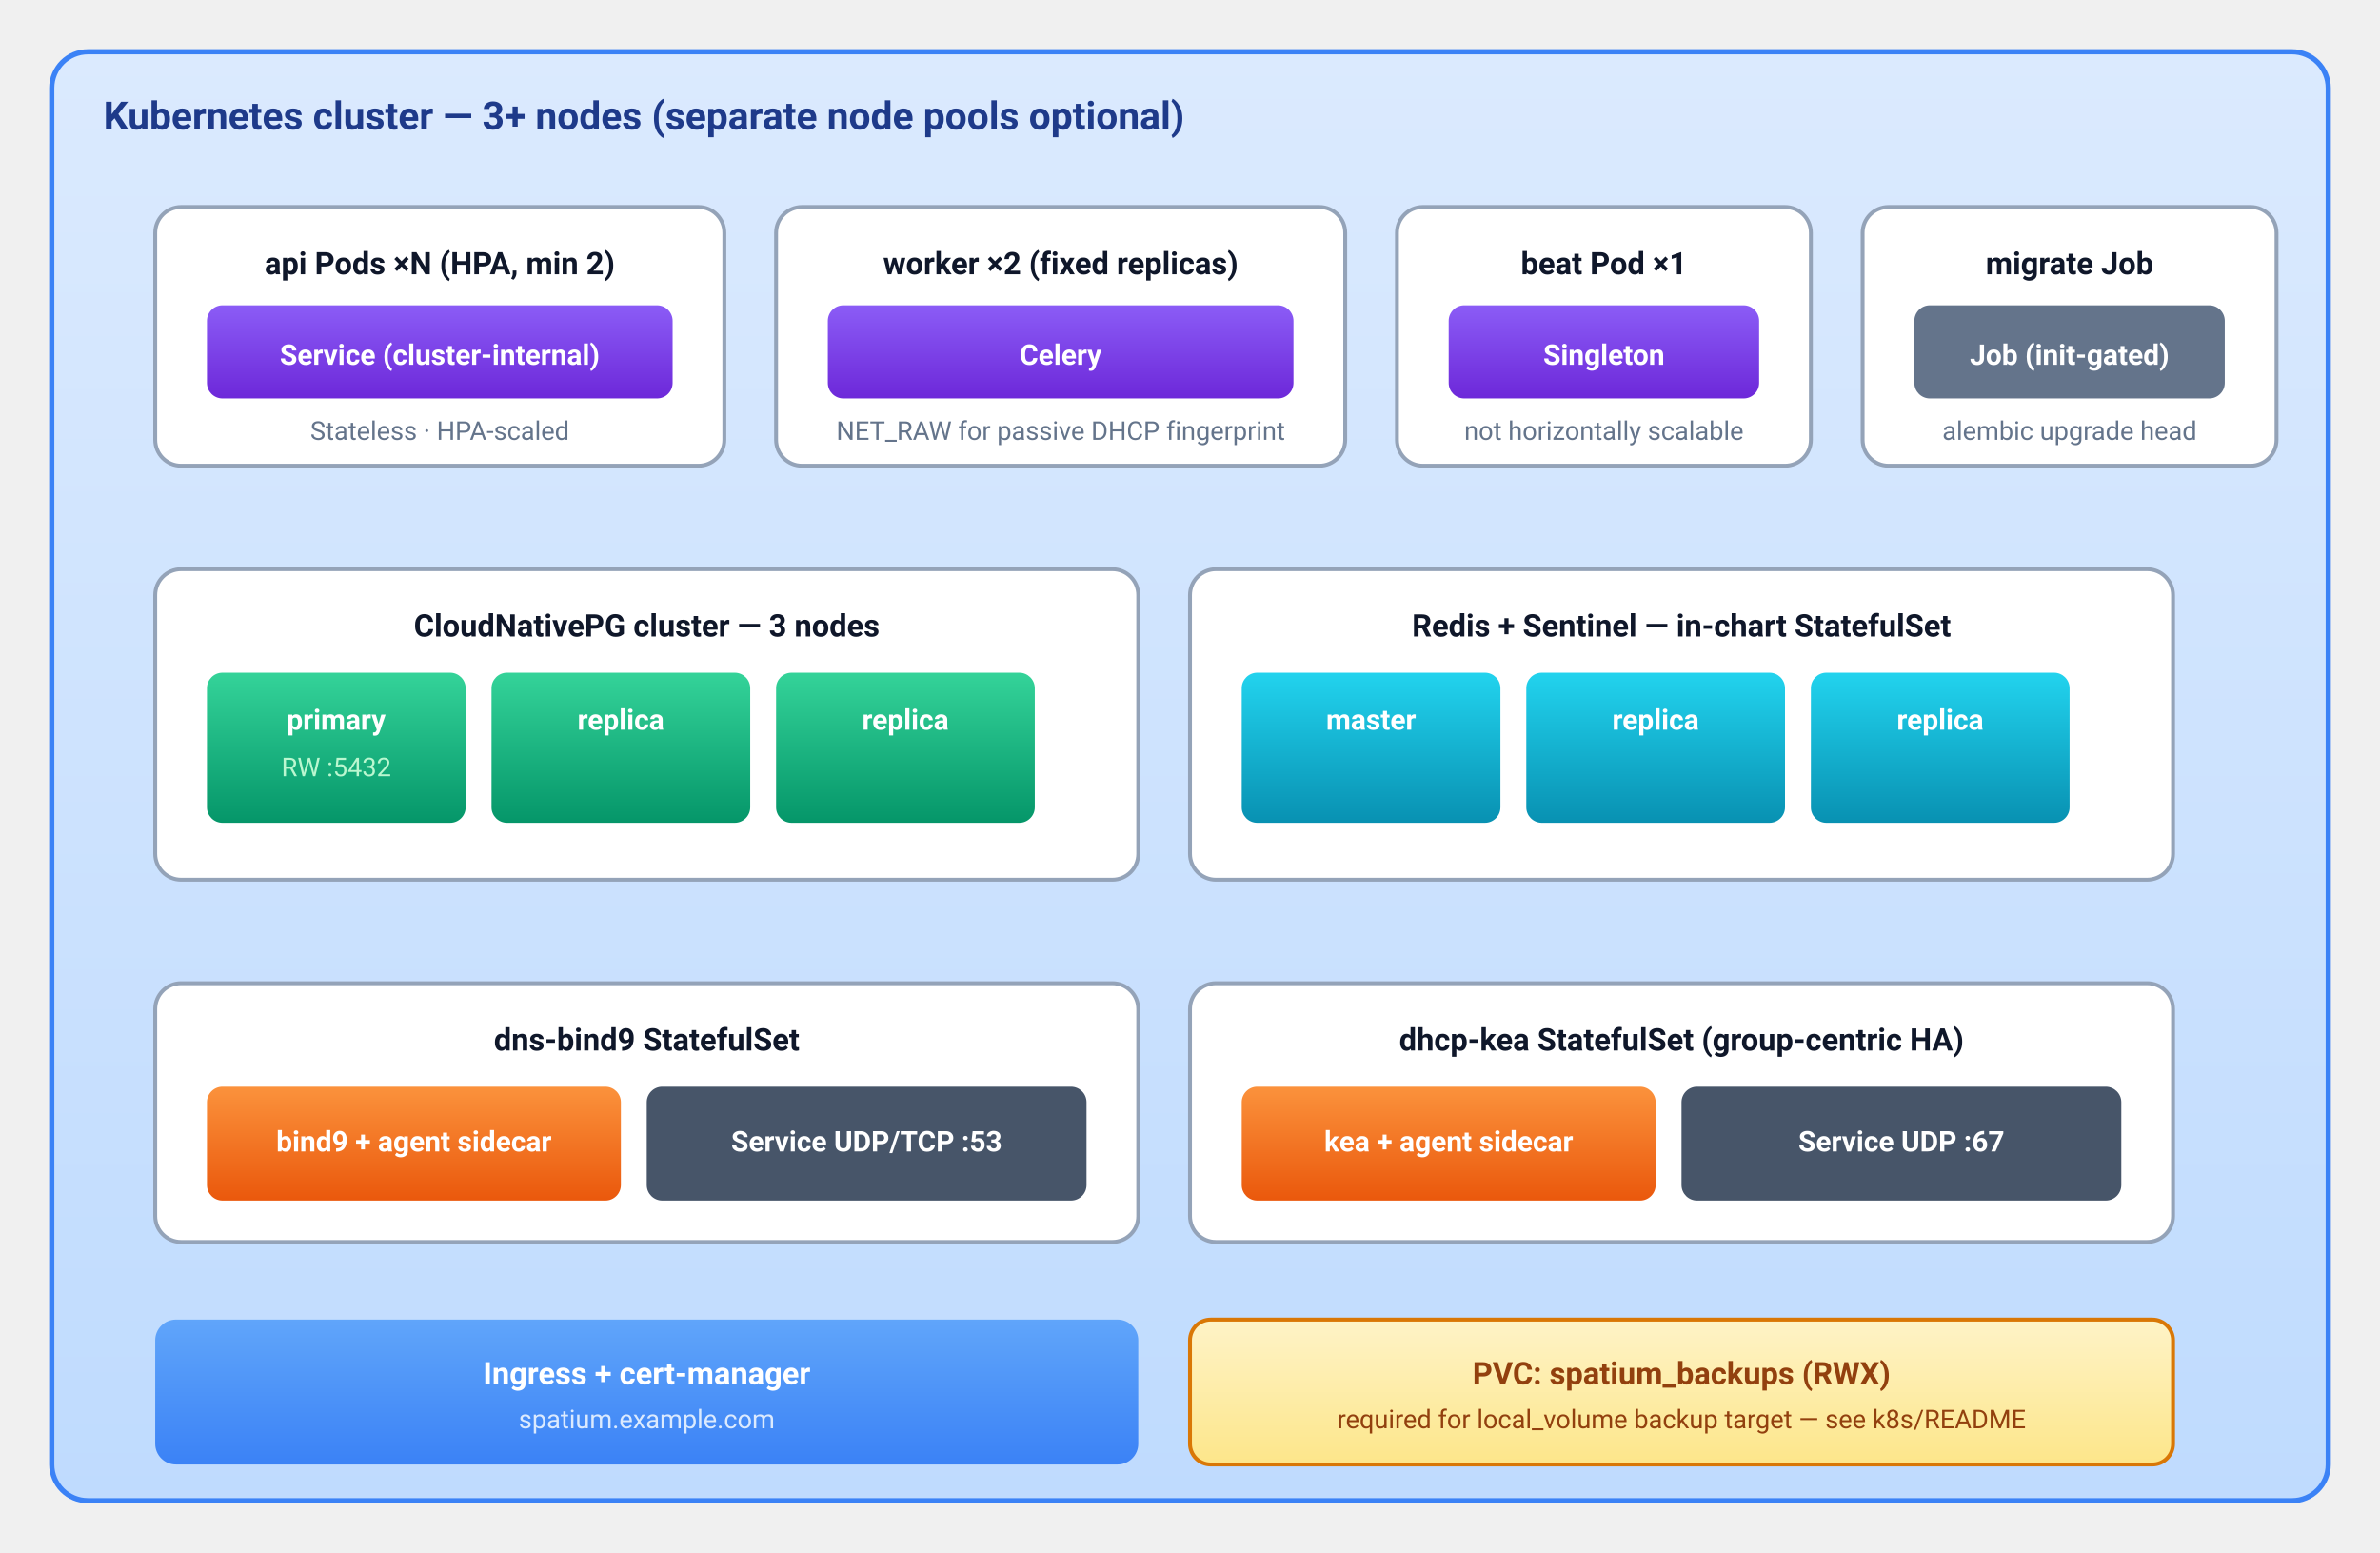
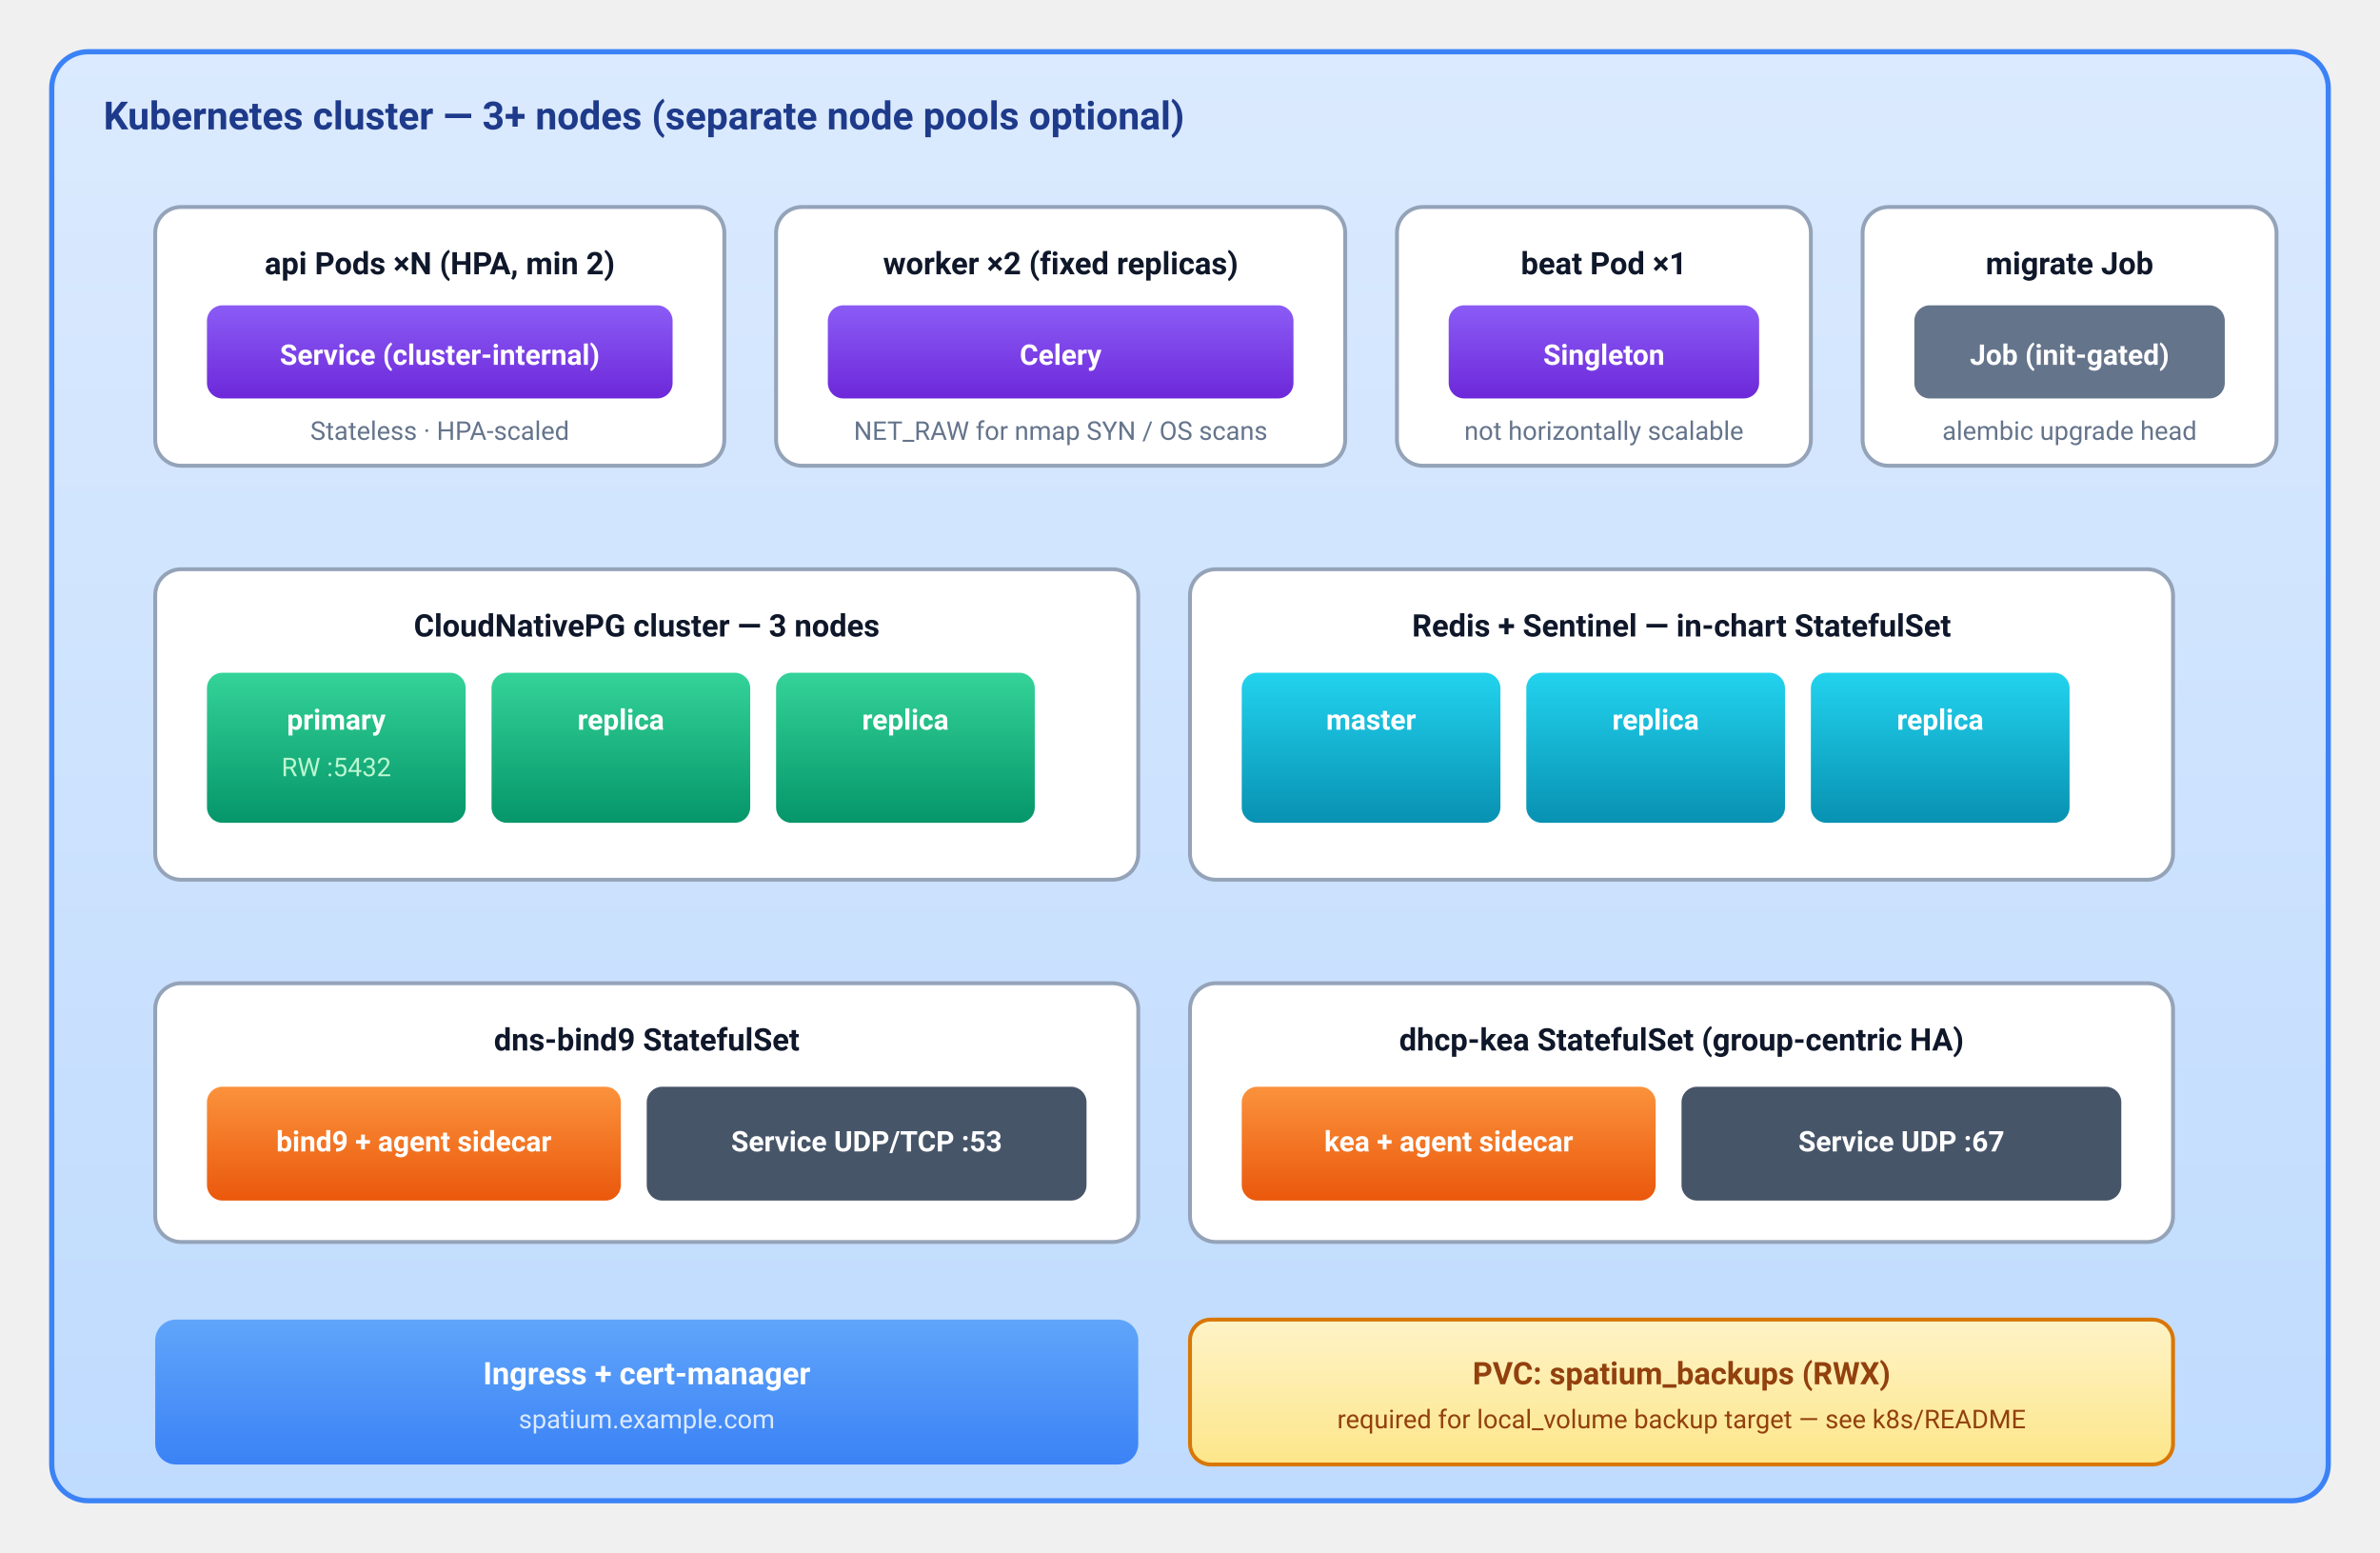
<svg xmlns="http://www.w3.org/2000/svg" width="920" height="600" viewBox="0 0 920 600" preserveAspectRatio="xMidYMid meet" font-family="ui-sans-serif, system-ui, -apple-system, 'Segoe UI', Roboto, Helvetica, Arial, sans-serif">
  <defs>
    <linearGradient id="t6-k8s" x1="0" y1="0" x2="0" y2="1">
      <stop offset="0%" stop-color="#dbeafe" />
      <stop offset="100%" stop-color="#bfdbfe" />
    </linearGradient>
    <linearGradient id="t6-pod" x1="0" y1="0" x2="0" y2="1">
      <stop offset="0%" stop-color="#8b5cf6" />
      <stop offset="100%" stop-color="#6d28d9" />
    </linearGradient>
    <linearGradient id="t6-store" x1="0" y1="0" x2="0" y2="1">
      <stop offset="0%" stop-color="#34d399" />
      <stop offset="100%" stop-color="#059669" />
    </linearGradient>
    <linearGradient id="t6-cache" x1="0" y1="0" x2="0" y2="1">
      <stop offset="0%" stop-color="#22d3ee" />
      <stop offset="100%" stop-color="#0891b2" />
    </linearGradient>
    <linearGradient id="t6-agent" x1="0" y1="0" x2="0" y2="1">
      <stop offset="0%" stop-color="#fb923c" />
      <stop offset="100%" stop-color="#ea580c" />
    </linearGradient>
    <linearGradient id="t6-ingress" x1="0" y1="0" x2="0" y2="1">
      <stop offset="0%" stop-color="#60a5fa" />
      <stop offset="100%" stop-color="#3b82f6" />
    </linearGradient>
    <linearGradient id="t6-pvc" x1="0" y1="0" x2="0" y2="1">
      <stop offset="0%" stop-color="#fef3c7" />
      <stop offset="100%" stop-color="#fde68a" />
    </linearGradient>
  </defs>
  <rect x="20" y="20" width="880" height="560" rx="14" fill="url(#t6-k8s)" stroke="#3b82f6" stroke-width="2" />
  <text x="40" y="50" font-size="15" font-weight="600" fill="#1e3a8a">Kubernetes cluster — 3+ nodes (separate node pools optional)</text>
  <g>
    <rect x="60" y="80" width="220" height="100" rx="10" fill="#ffffff" stroke="#94a3b8" stroke-width="1.5" />
    <text x="170" y="106" text-anchor="middle" font-size="12" font-weight="600" fill="#0f172a">api Pods ×N (HPA, min 2)</text>
    <rect x="80" y="118" width="180" height="36" rx="6" fill="url(#t6-pod)" />
    <text x="170" y="141" text-anchor="middle" font-size="11" font-weight="600" fill="#ffffff">Service (cluster-internal)</text>
    <text x="170" y="170" text-anchor="middle" font-size="10" fill="#64748b">Stateless · HPA-scaled</text>
  </g>
  <g>
    <rect x="300" y="80" width="220" height="100" rx="10" fill="#ffffff" stroke="#94a3b8" stroke-width="1.5" />
    <text x="410" y="106" text-anchor="middle" font-size="12" font-weight="600" fill="#0f172a">worker ×2 (fixed replicas)</text>
    <rect x="320" y="118" width="180" height="36" rx="6" fill="url(#t6-pod)" />
    <text x="410" y="141" text-anchor="middle" font-size="11" font-weight="600" fill="#ffffff">Celery</text>
-     <text x="410" y="170" text-anchor="middle" font-size="10" fill="#64748b">NET_RAW for passive DHCP fingerprint</text>
+     <text x="410" y="170" text-anchor="middle" font-size="10" fill="#64748b">NET_RAW for nmap SYN / OS scans</text>
  </g>
  <g>
    <rect x="540" y="80" width="160" height="100" rx="10" fill="#ffffff" stroke="#94a3b8" stroke-width="1.5" />
    <text x="620" y="106" text-anchor="middle" font-size="12" font-weight="600" fill="#0f172a">beat Pod ×1</text>
    <rect x="560" y="118" width="120" height="36" rx="6" fill="url(#t6-pod)" />
    <text x="620" y="141" text-anchor="middle" font-size="11" font-weight="600" fill="#ffffff">Singleton</text>
    <text x="620" y="170" text-anchor="middle" font-size="10" fill="#64748b">not horizontally scalable</text>
  </g>
  <g>
    <rect x="720" y="80" width="160" height="100" rx="10" fill="#ffffff" stroke="#94a3b8" stroke-width="1.5" />
    <text x="800" y="106" text-anchor="middle" font-size="12" font-weight="600" fill="#0f172a">migrate Job</text>
    <rect x="740" y="118" width="120" height="36" rx="6" fill="#64748b" />
    <text x="800" y="141" text-anchor="middle" font-size="11" font-weight="600" fill="#ffffff">Job (init-gated)</text>
    <text x="800" y="170" text-anchor="middle" font-size="10" fill="#64748b">alembic upgrade head</text>
  </g>
  <g>
    <rect x="60" y="220" width="380" height="120" rx="10" fill="#ffffff" stroke="#94a3b8" stroke-width="1.5" />
    <text x="250" y="246" text-anchor="middle" font-size="12" font-weight="600" fill="#0f172a">CloudNativePG cluster — 3 nodes</text>
    <rect x="80" y="260" width="100" height="58" rx="6" fill="url(#t6-store)" />
    <text x="130" y="282" text-anchor="middle" font-size="11" font-weight="600" fill="#ffffff">primary</text>
    <text x="130" y="300" text-anchor="middle" font-size="10" fill="#bbf7d0">RW :5432</text>
    <rect x="190" y="260" width="100" height="58" rx="6" fill="url(#t6-store)" />
    <text x="240" y="282" text-anchor="middle" font-size="11" font-weight="600" fill="#ffffff">replica</text>
    <rect x="300" y="260" width="100" height="58" rx="6" fill="url(#t6-store)" />
    <text x="350" y="282" text-anchor="middle" font-size="11" font-weight="600" fill="#ffffff">replica</text>
  </g>
  <g>
    <rect x="460" y="220" width="380" height="120" rx="10" fill="#ffffff" stroke="#94a3b8" stroke-width="1.5" />
    <text x="650" y="246" text-anchor="middle" font-size="12" font-weight="600" fill="#0f172a">Redis + Sentinel — in-chart StatefulSet</text>
    <rect x="480" y="260" width="100" height="58" rx="6" fill="url(#t6-cache)" />
    <text x="530" y="282" text-anchor="middle" font-size="11" font-weight="600" fill="#ffffff">master</text>
    <rect x="590" y="260" width="100" height="58" rx="6" fill="url(#t6-cache)" />
    <text x="640" y="282" text-anchor="middle" font-size="11" font-weight="600" fill="#ffffff">replica</text>
    <rect x="700" y="260" width="100" height="58" rx="6" fill="url(#t6-cache)" />
    <text x="750" y="282" text-anchor="middle" font-size="11" font-weight="600" fill="#ffffff">replica</text>
  </g>
  <g>
    <rect x="60" y="380" width="380" height="100" rx="10" fill="#ffffff" stroke="#94a3b8" stroke-width="1.5" />
    <text x="250" y="406" text-anchor="middle" font-size="12" font-weight="600" fill="#0f172a">dns-bind9 StatefulSet</text>
    <rect x="80" y="420" width="160" height="44" rx="6" fill="url(#t6-agent)" />
    <text x="160" y="445" text-anchor="middle" font-size="11" font-weight="600" fill="#ffffff">bind9 + agent sidecar</text>
    <rect x="250" y="420" width="170" height="44" rx="6" fill="#475569" />
    <text x="335" y="445" text-anchor="middle" font-size="11" font-weight="600" fill="#ffffff">Service UDP/TCP :53</text>
  </g>
  <g>
    <rect x="460" y="380" width="380" height="100" rx="10" fill="#ffffff" stroke="#94a3b8" stroke-width="1.5" />
    <text x="650" y="406" text-anchor="middle" font-size="12" font-weight="600" fill="#0f172a">dhcp-kea StatefulSet (group-centric HA)</text>
    <rect x="480" y="420" width="160" height="44" rx="6" fill="url(#t6-agent)" />
    <text x="560" y="445" text-anchor="middle" font-size="11" font-weight="600" fill="#ffffff">kea + agent sidecar</text>
    <rect x="650" y="420" width="170" height="44" rx="6" fill="#475569" />
    <text x="735" y="445" text-anchor="middle" font-size="11" font-weight="600" fill="#ffffff">Service UDP :67</text>
  </g>
  <g>
    <rect x="60" y="510" width="380" height="56" rx="8" fill="url(#t6-ingress)" />
    <text x="250" y="535" text-anchor="middle" font-size="12" font-weight="600" fill="#ffffff">Ingress + cert-manager</text>
    <text x="250" y="552" text-anchor="middle" font-size="10" fill="#dbeafe">spatium.example.com</text>
  </g>
  <g>
    <rect x="460" y="510" width="380" height="56" rx="8" fill="url(#t6-pvc)" stroke="#d97706" stroke-width="1.5" />
    <text x="650" y="535" text-anchor="middle" font-size="12" font-weight="600" fill="#92400e">PVC: spatium_backups (RWX)</text>
    <text x="650" y="552" text-anchor="middle" font-size="10" fill="#92400e">required for local_volume backup target — see k8s/README</text>
  </g>
</svg>
